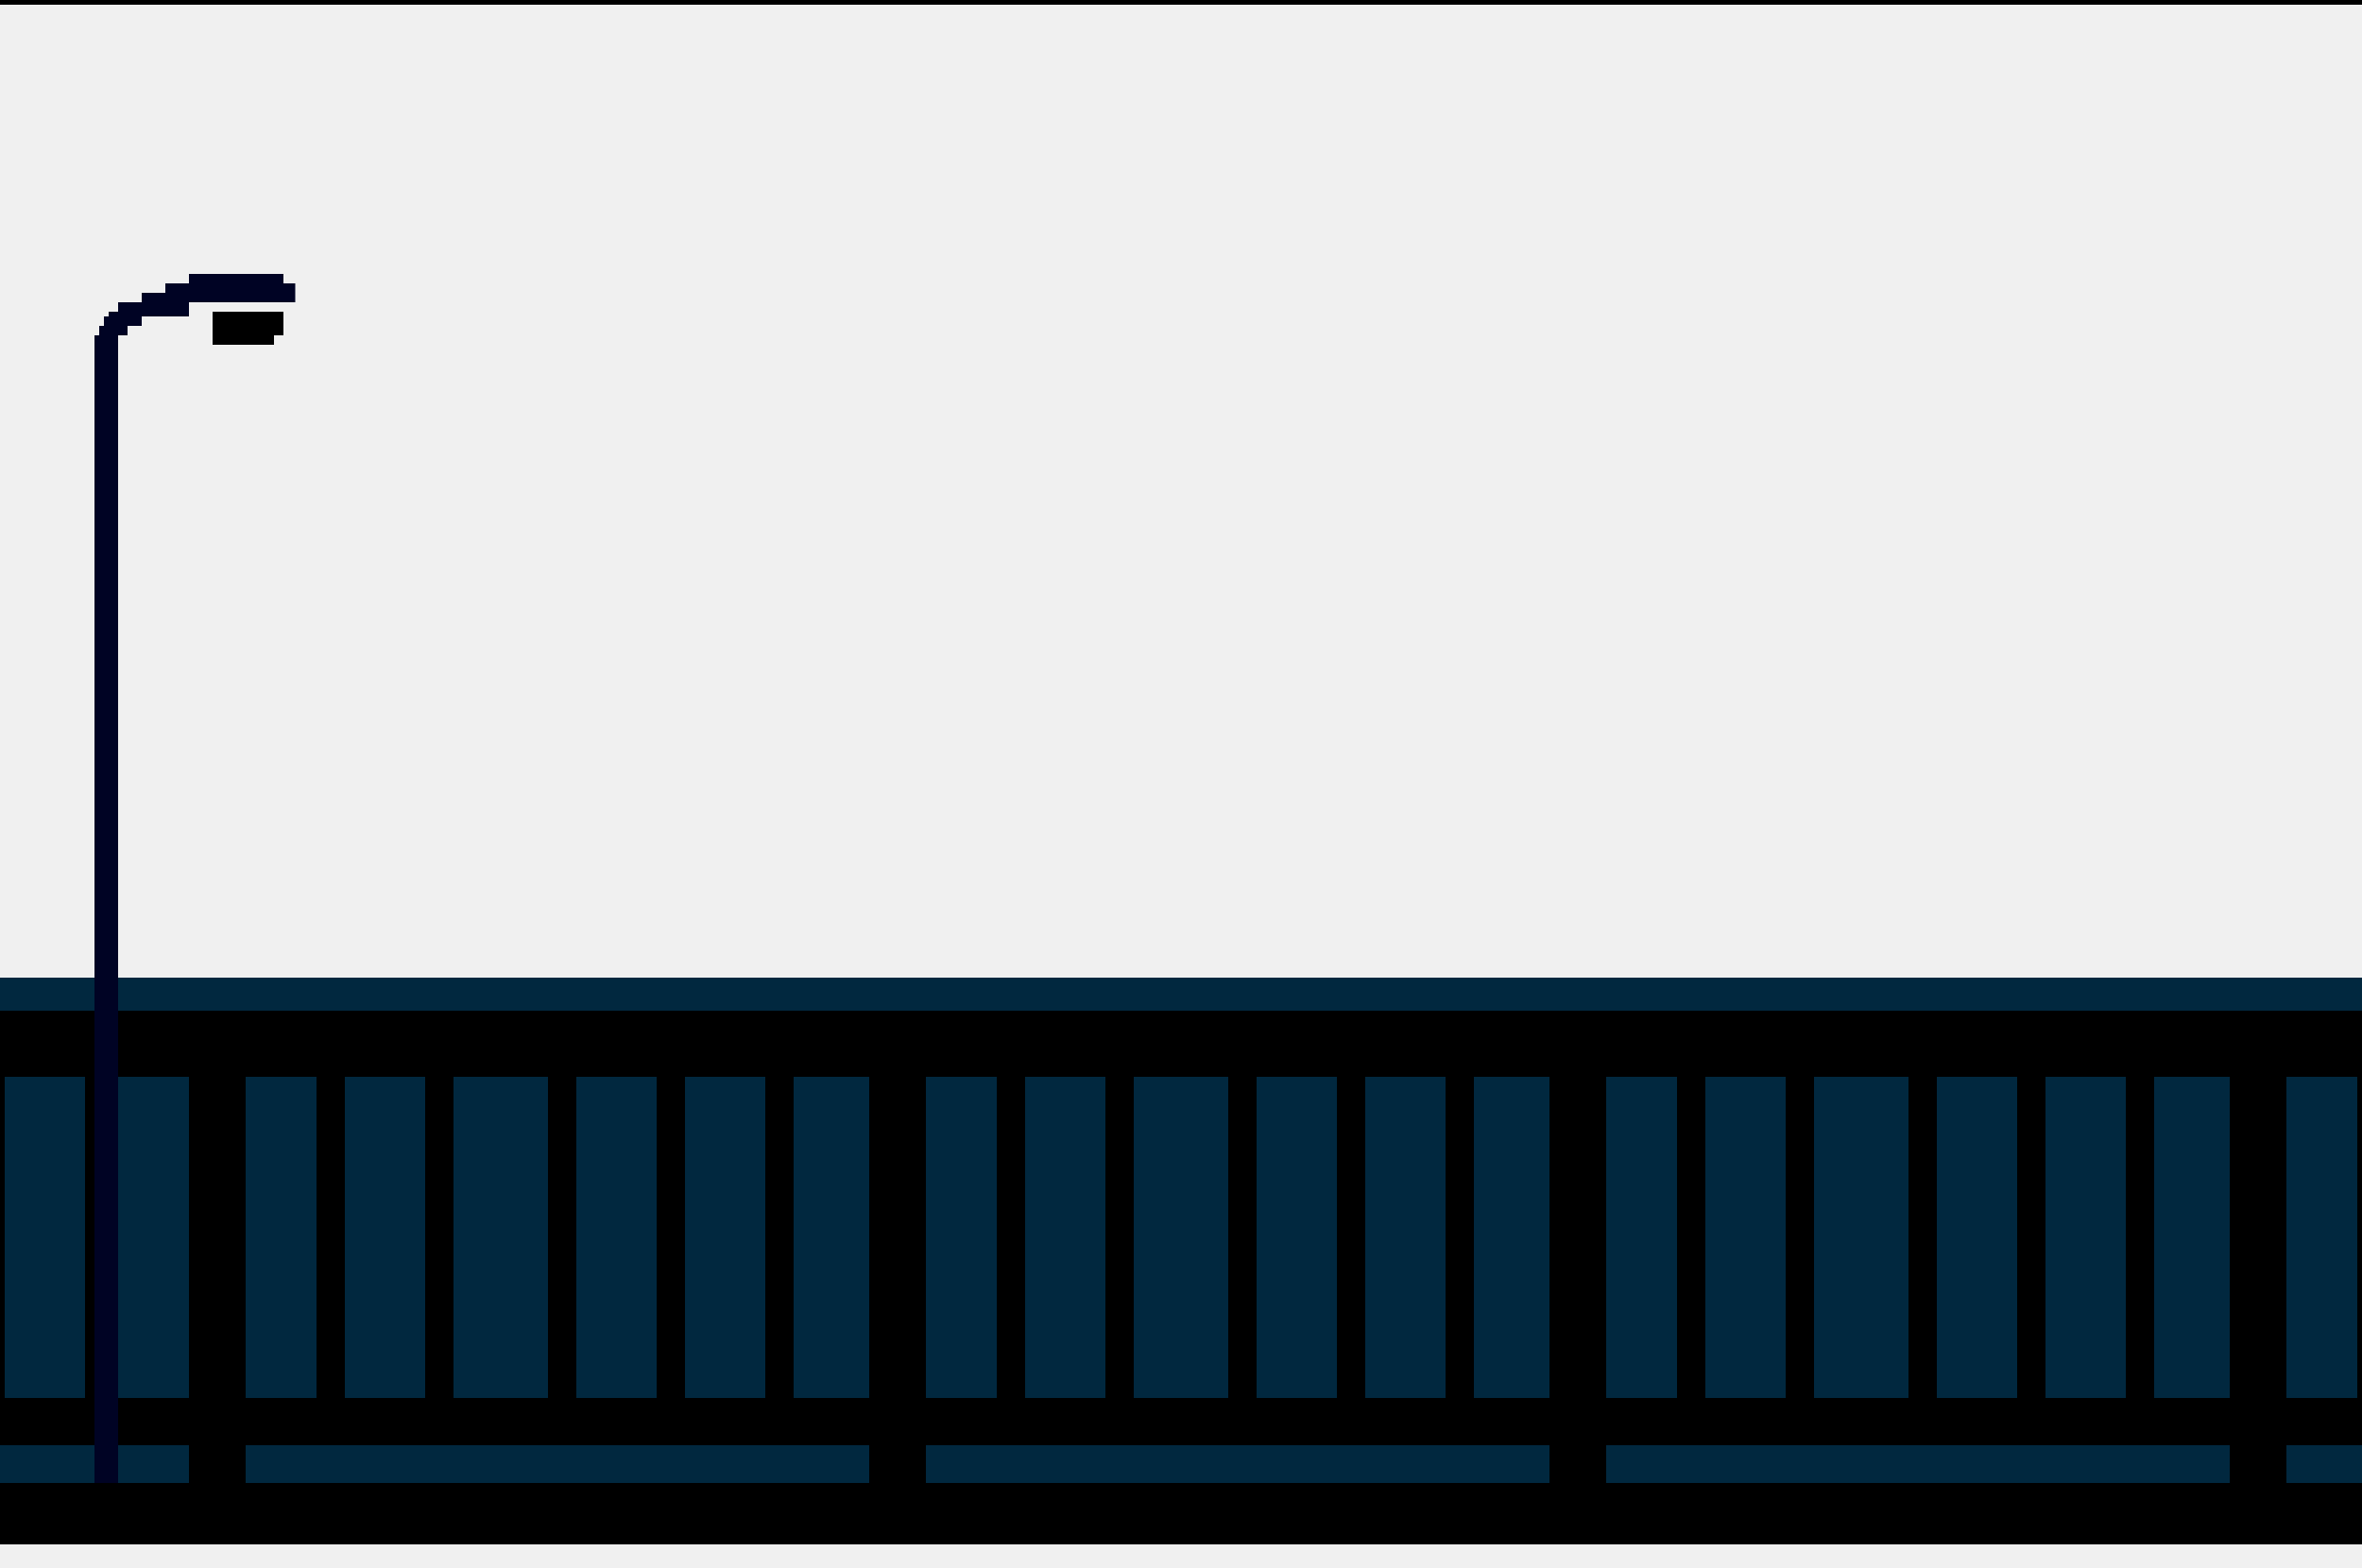
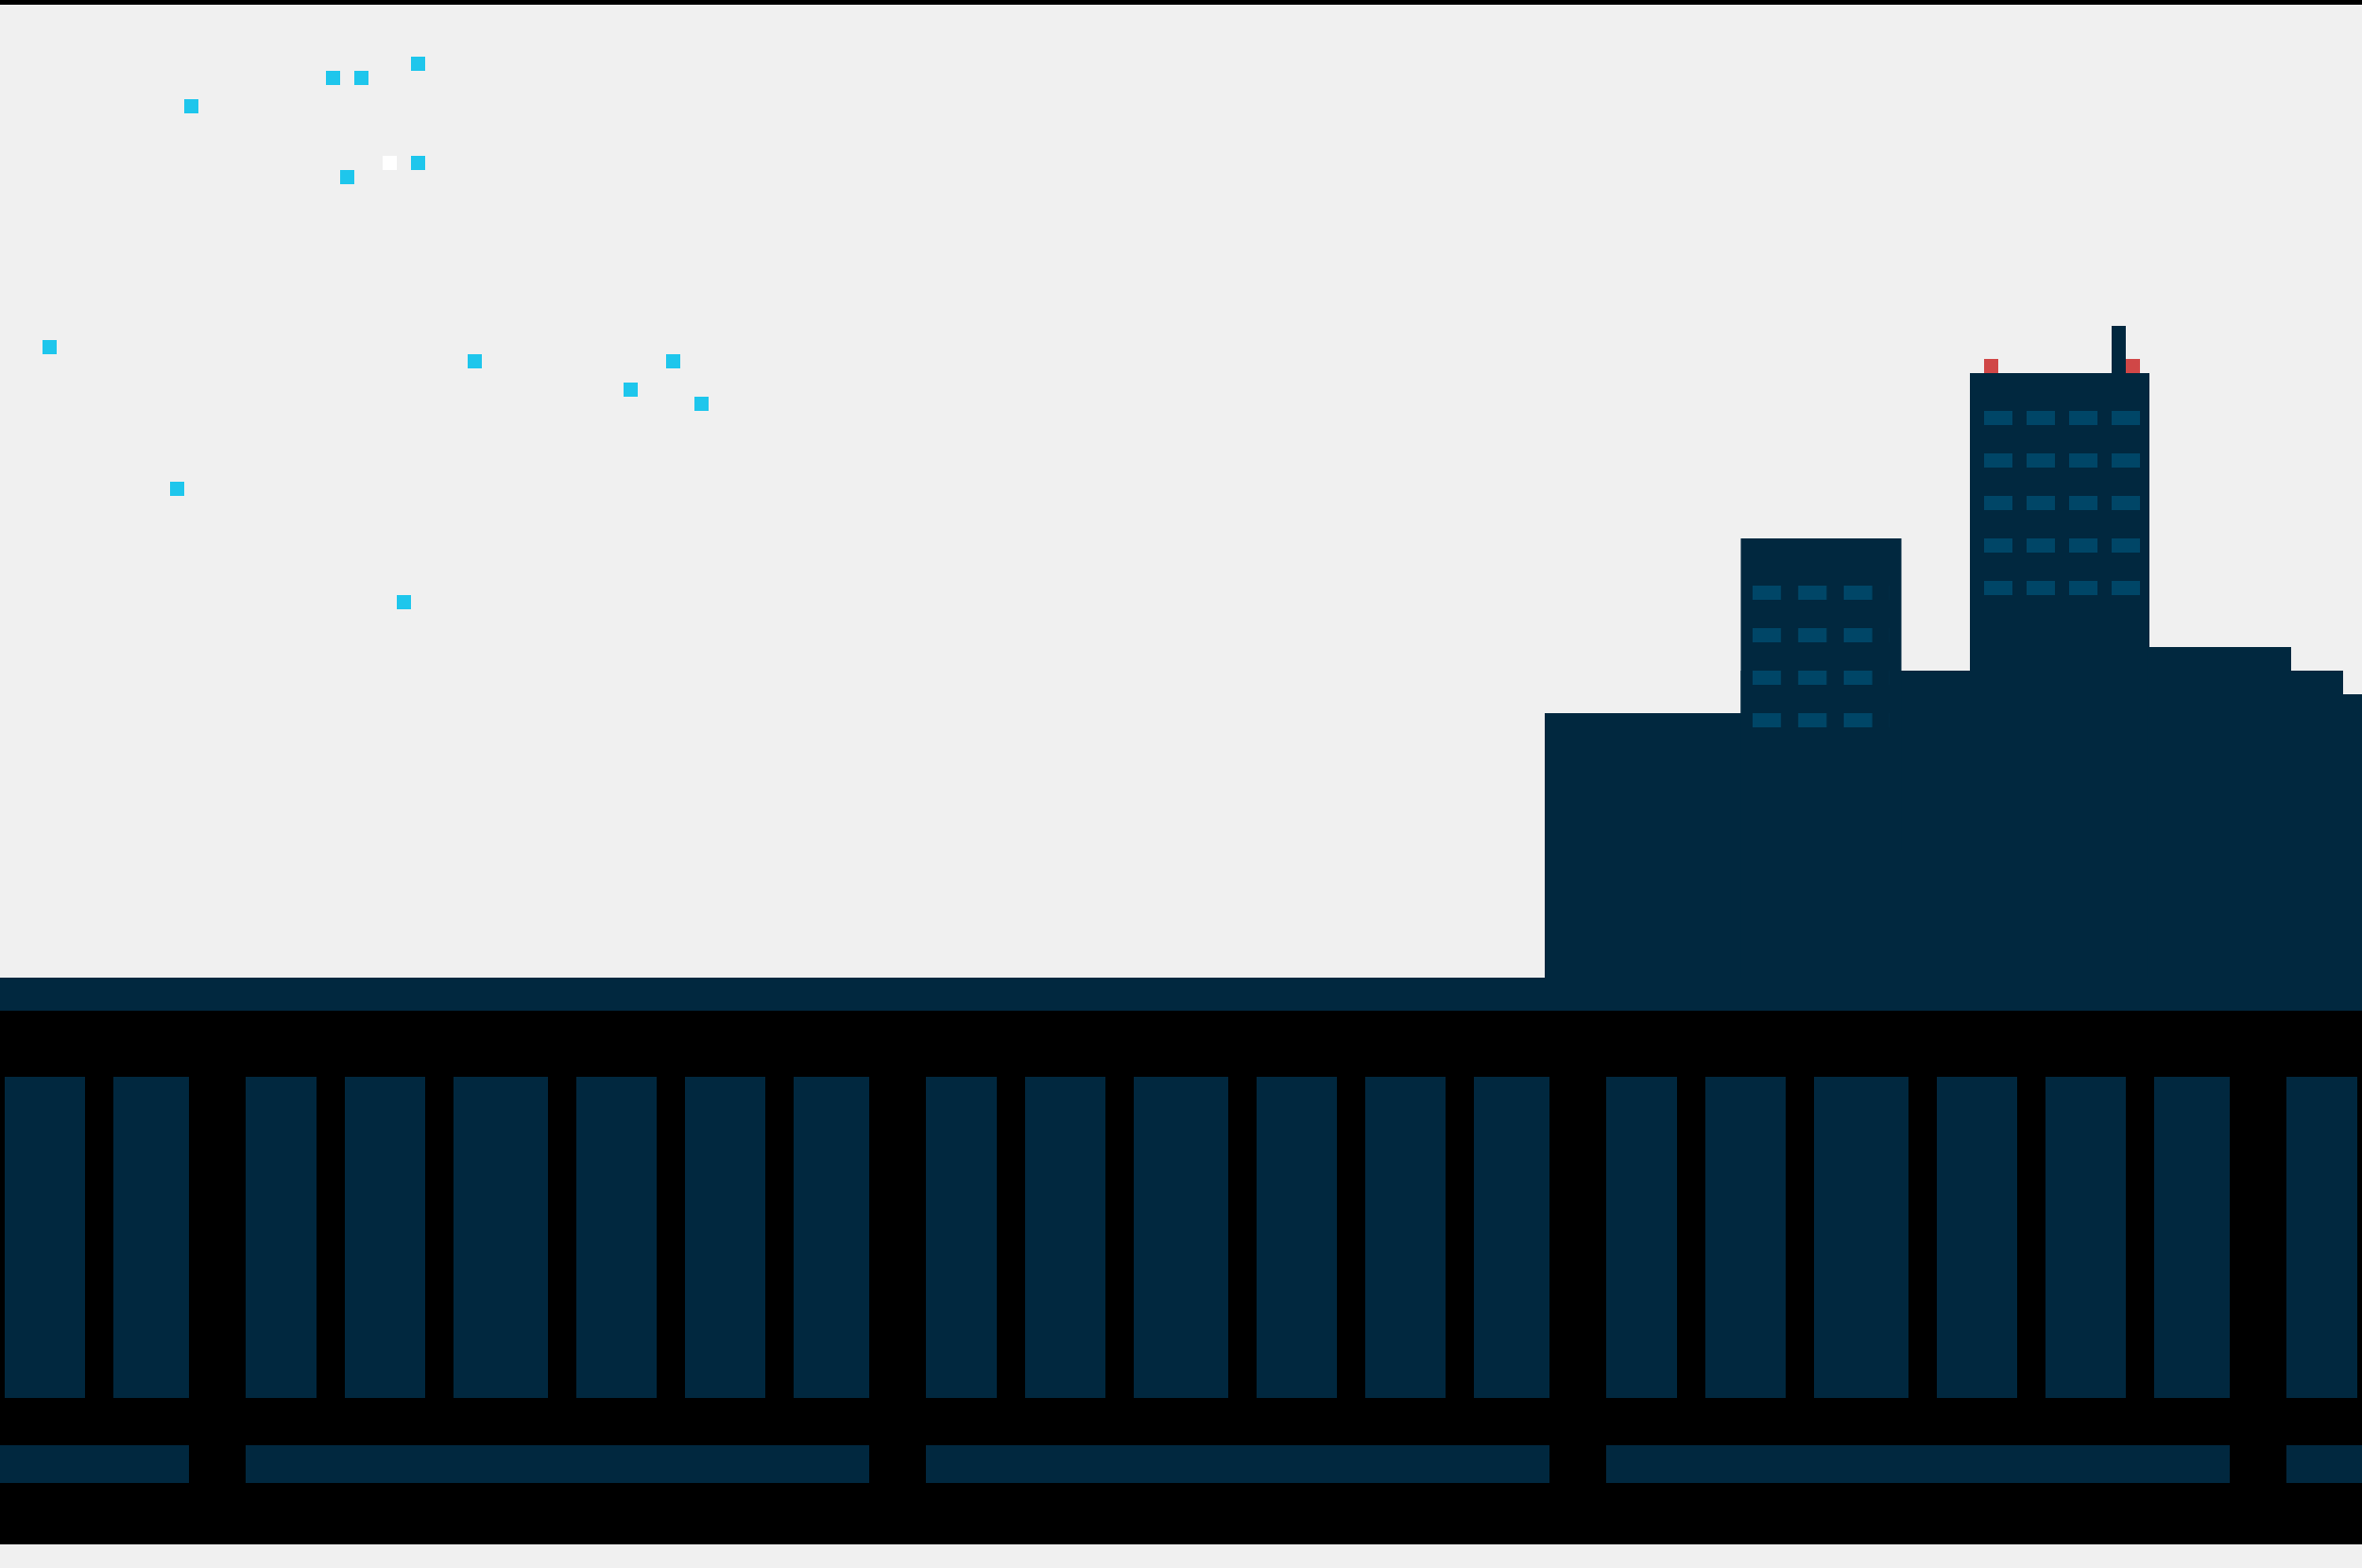
<svg xmlns="http://www.w3.org/2000/svg" xmlns:xlink="http://www.w3.org/1999/xlink" width="1000" height="664" viewBox="0 0 1000 664">
  <style type="text/css">
        #a { animation: x .5s ease alternate infinite; }

        @keyframes x {
           from { fill: #000; }
             to { fill: #fff; }
        }
        svg {
            fill: #15a6c7;
        }
    </style>
  <defs>
+     <rect id="start0" width="6" height="6" fill="#1ec6ec" />
+     <rect id="start0b" width="6" height="6" fill="#fff" />
+     <rect id="anthenaLight" width="6" height="6" fill="#d04747" />
+     <rect id="window" width="12" height="6" fill="#004667" />
+     <pattern id="windowPat1" x="0" y="0" width=".333" height=".25">
+       <use xlink:href="#window" />
+     </pattern>
+     <pattern id="windowPat2" x="0" y="0" width=".25" height=".2">
+       <use xlink:href="#window" />
+     </pattern>
+     <g id="sky">
+       <use x="18" y="144" xlink:href="#start0" />
+       <use x="72" y="204" xlink:href="#start0" />
+       <use x="78" y="42" xlink:href="#start0" />
+       <use x="138" y="30" xlink:href="#start0" />
+       <use x="144" y="72" xlink:href="#start0" />
+       <use x="150" y="30" xlink:href="#start0" />
+       <use x="162" y="66" xlink:href="#start0b" />
+       <use x="168" y="252" xlink:href="#start0" />
+       <use x="174" y="24" xlink:href="#start0" />
+       <use x="174" y="66" xlink:href="#start0" />
+       <use x="198" y="150" xlink:href="#start0" />
+       <use x="264" y="162" xlink:href="#start0" />
+       <use x="282" y="150" xlink:href="#start0" />
+       <use x="294" y="168" xlink:href="#start0" />
+     </g>
+     <g id="buildings0base">
+       <rect y="144" width="84" height="114" fill="#01283f" />
+       <rect x="83" y="126" width="98" height="132" fill="#01283f" />
+       <rect x="83" y="70" width="68" height="132" fill="#01283f" />
+       <rect x="180" width="76" height="258" fill="#01283f" />
+       <path d="M255 116 L316 116 L316 126 L338 126 L338 136 L346 136 L346 258 L255 258 Z" fill="#01283f" />
+     </g>
+     <g id="buildings0">
+       <use x="0" y="20" xlink:href="#buildings0base" />
+       <use x="186" y="14" xlink:href="#anthenaLight" />
+       <rect x="240" width="6" height="22" fill="#01283f" />
+       <use x="246" y="14" xlink:href="#anthenaLight" />
+       <rect fill="url(#windowPat1)" x="88" y="110" width="58" height="72" />
+       <rect fill="url(#windowPat2)" x="186" y="36" width="72" height="90" />
+     </g>
    <rect id="river" width="1000" height="240" fill="#01283f" />
    <pattern id="bridgePart0" x="0" y="0" width=".2" height="1">
      <rect x="0" y="0" width="24" height="180" fill="#000" />
      <rect x="54" y="0" width="12" height="138" fill="#000" />
      <rect x="100" y="0" width="12" height="138" fill="#000" />
      <rect x="152" y="0" width="12" height="138" fill="#000" />
      <rect x="198" y="0" width="12" height="138" fill="#000" />
      <rect x="244" y="0" width="12" height="138" fill="#000" />
    </pattern>
    <g id="bridgePart">
      <rect x="0" y="0" width="20" height="180" fill="#000" />
      <rect x="60" y="0" width="10" height="152" fill="#000" />
      <rect x="100" y="0" width="10" height="152" fill="#000" />
      <rect x="140" y="0" width="10" height="152" fill="#000" />
      <rect x="180" y="0" width="10" height="152" fill="#000" />
      <rect x="220" y="0" width="10" height="152" fill="#000" />
    </g>
    <g id="bridge">
      <rect x="0" y="0" width="1000" height="28" fill="#000" />
      <rect fill="url(#bridgePart0)" stroke="black" x="-208" y="26" width="1440" height="180" />
      <rect x="0" y="164" width="1000" height="20" fill="#000" />
      <rect x="0" y="200" width="1000" height="26" fill="#000" />
    </g>
    <g id="lamppost">
      <path d="M100 0 L140 0 L140 4 L145 4 L145 12 L100 12 L100 18 L80 18 L80 22 L74 22 L74 26 L70 26 L70 512 L60 512 L60 26 L62 26 L62 22 L64 22 L64 18 L66 18 L66 16 L70 16 L70 12 L80 12 L80 8 L90 8 L90 4 L100 4 Z" fill="#000324" />
      <path id="a" d="M110 16 L140 16 L140 26 L136 26 L136 30 L110 30 Z" fill="#000" />
    </g>
  </defs>
  <rect x="0" y="0" width="1000" height="2" fill="#000" />
+   <use xlink:href="#sky" />
+   <use x="654" y="138" xlink:href="#buildings0" />
  <use x="0" y="414" xlink:href="#river" />
  <use x="0" y="428" xlink:href="#bridge" />
-   <use x="-20" y="116" xlink:href="#lamppost" />
</svg>
